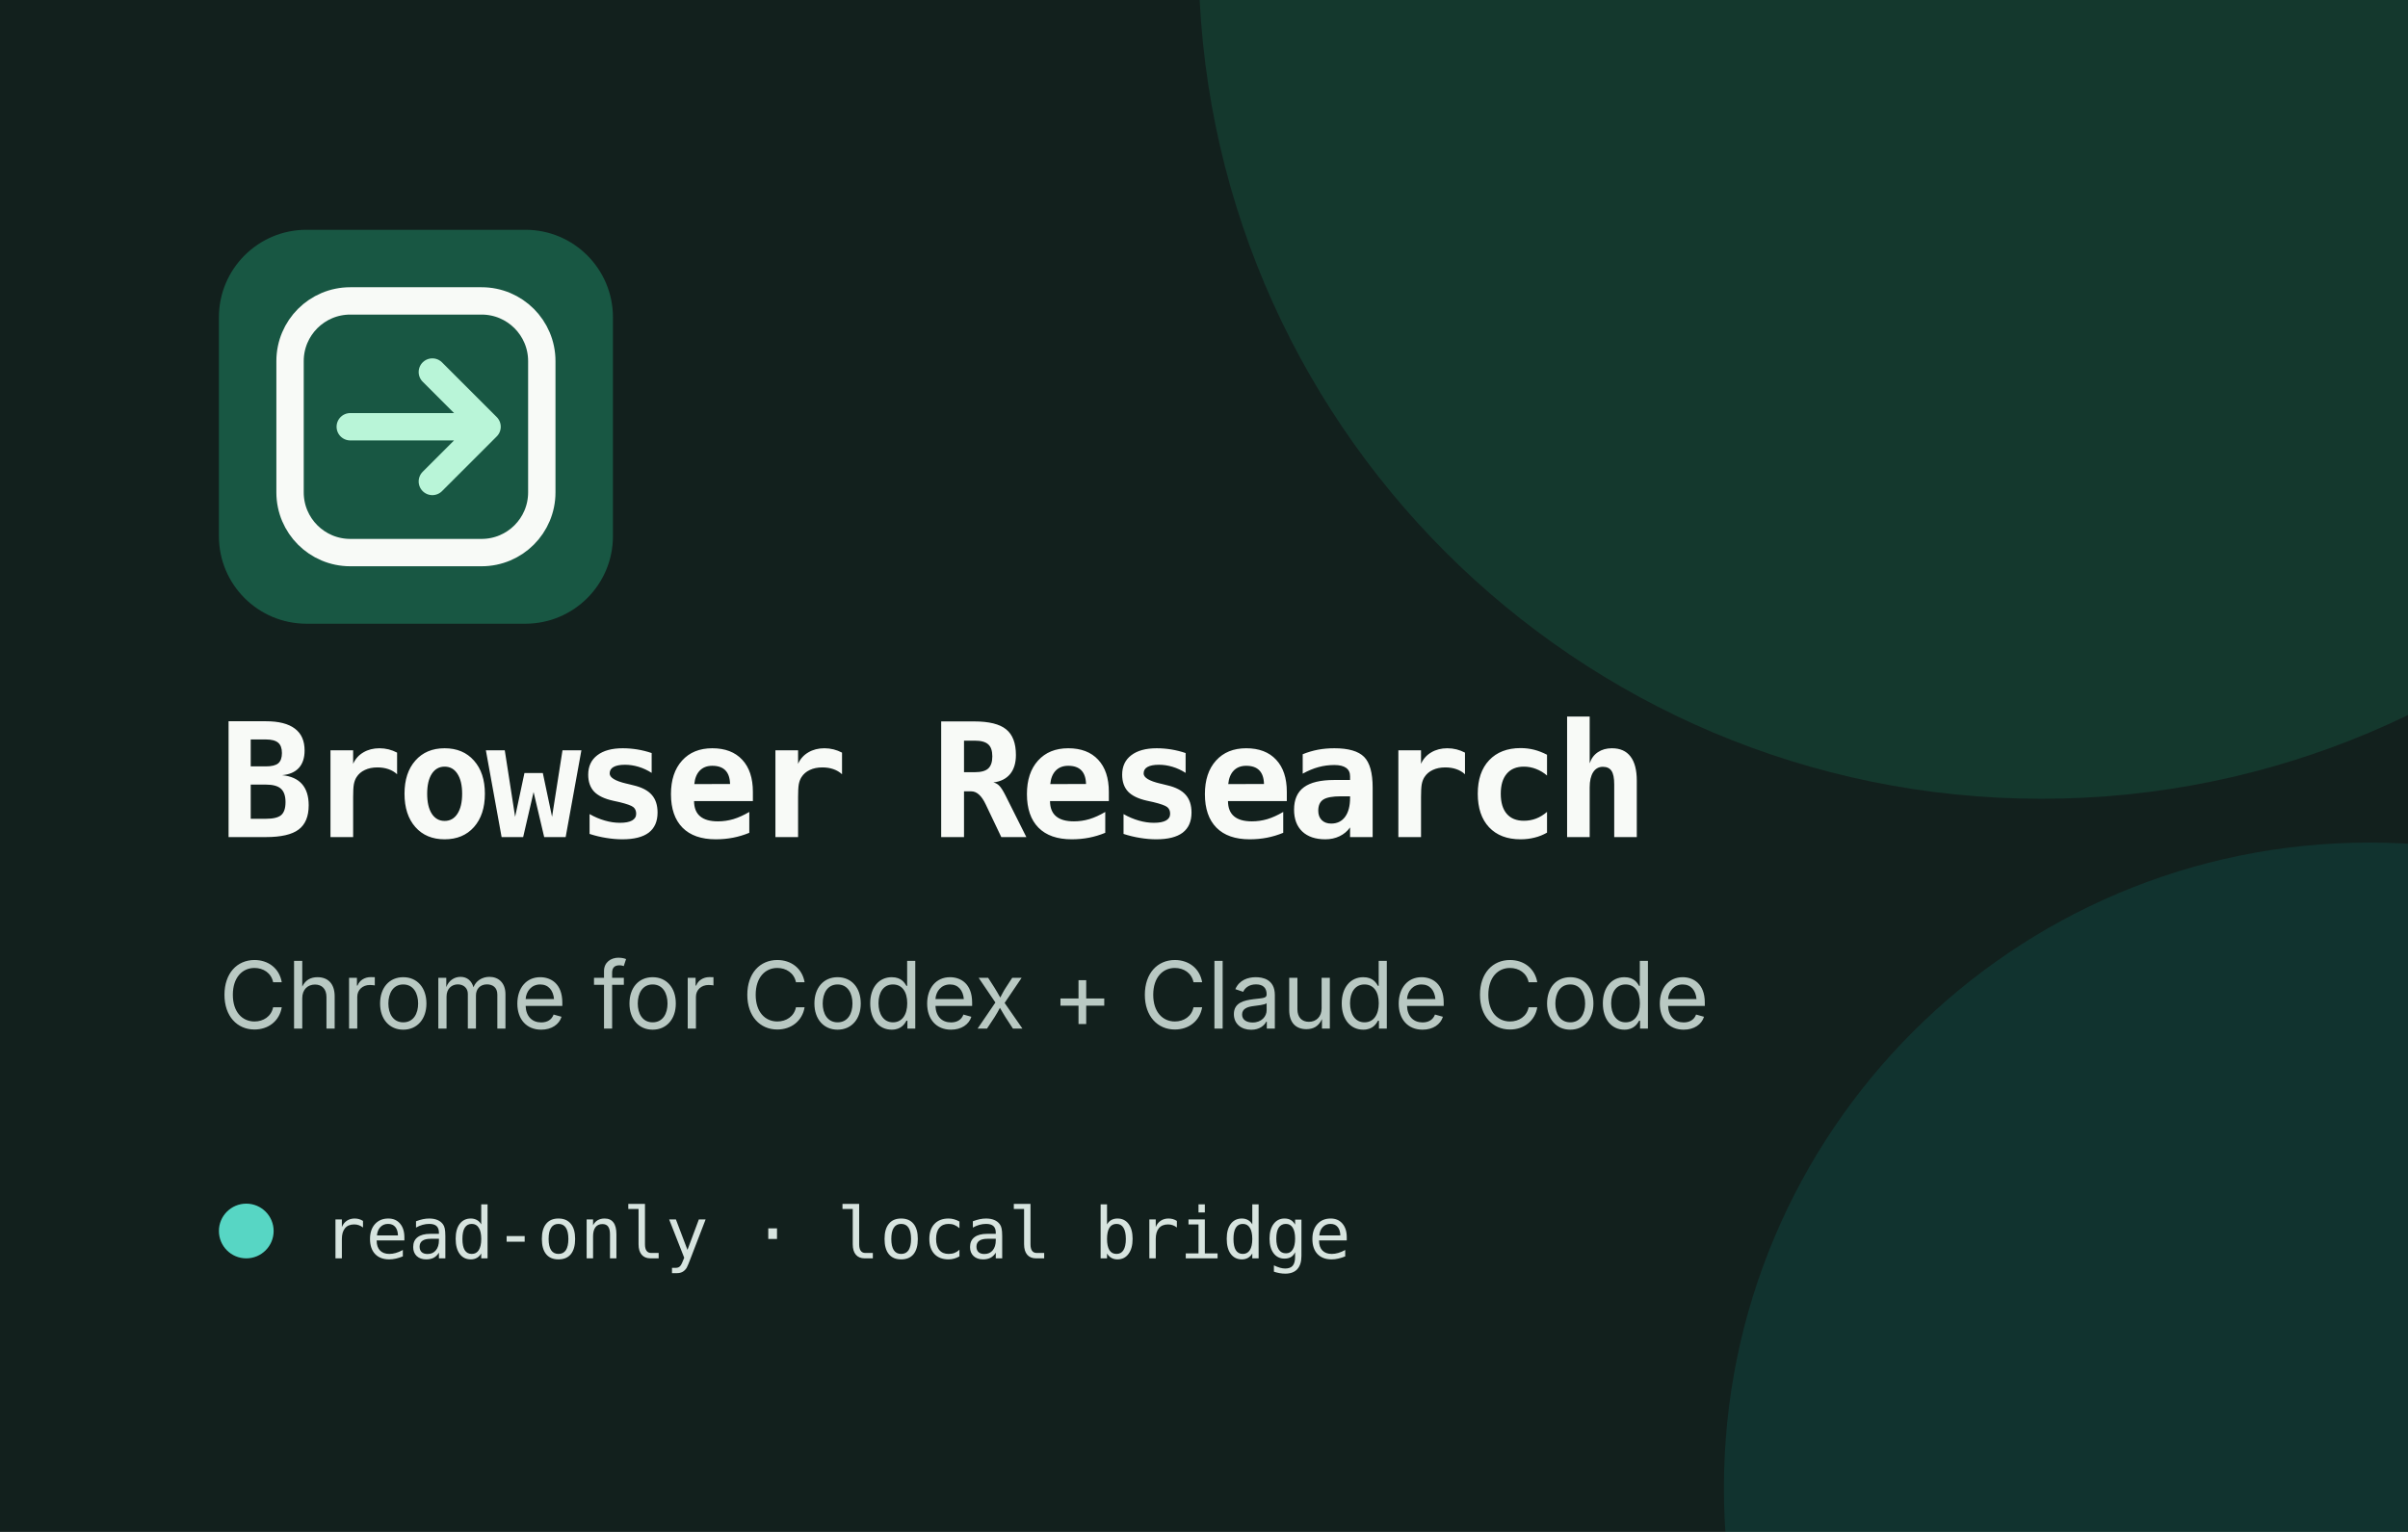
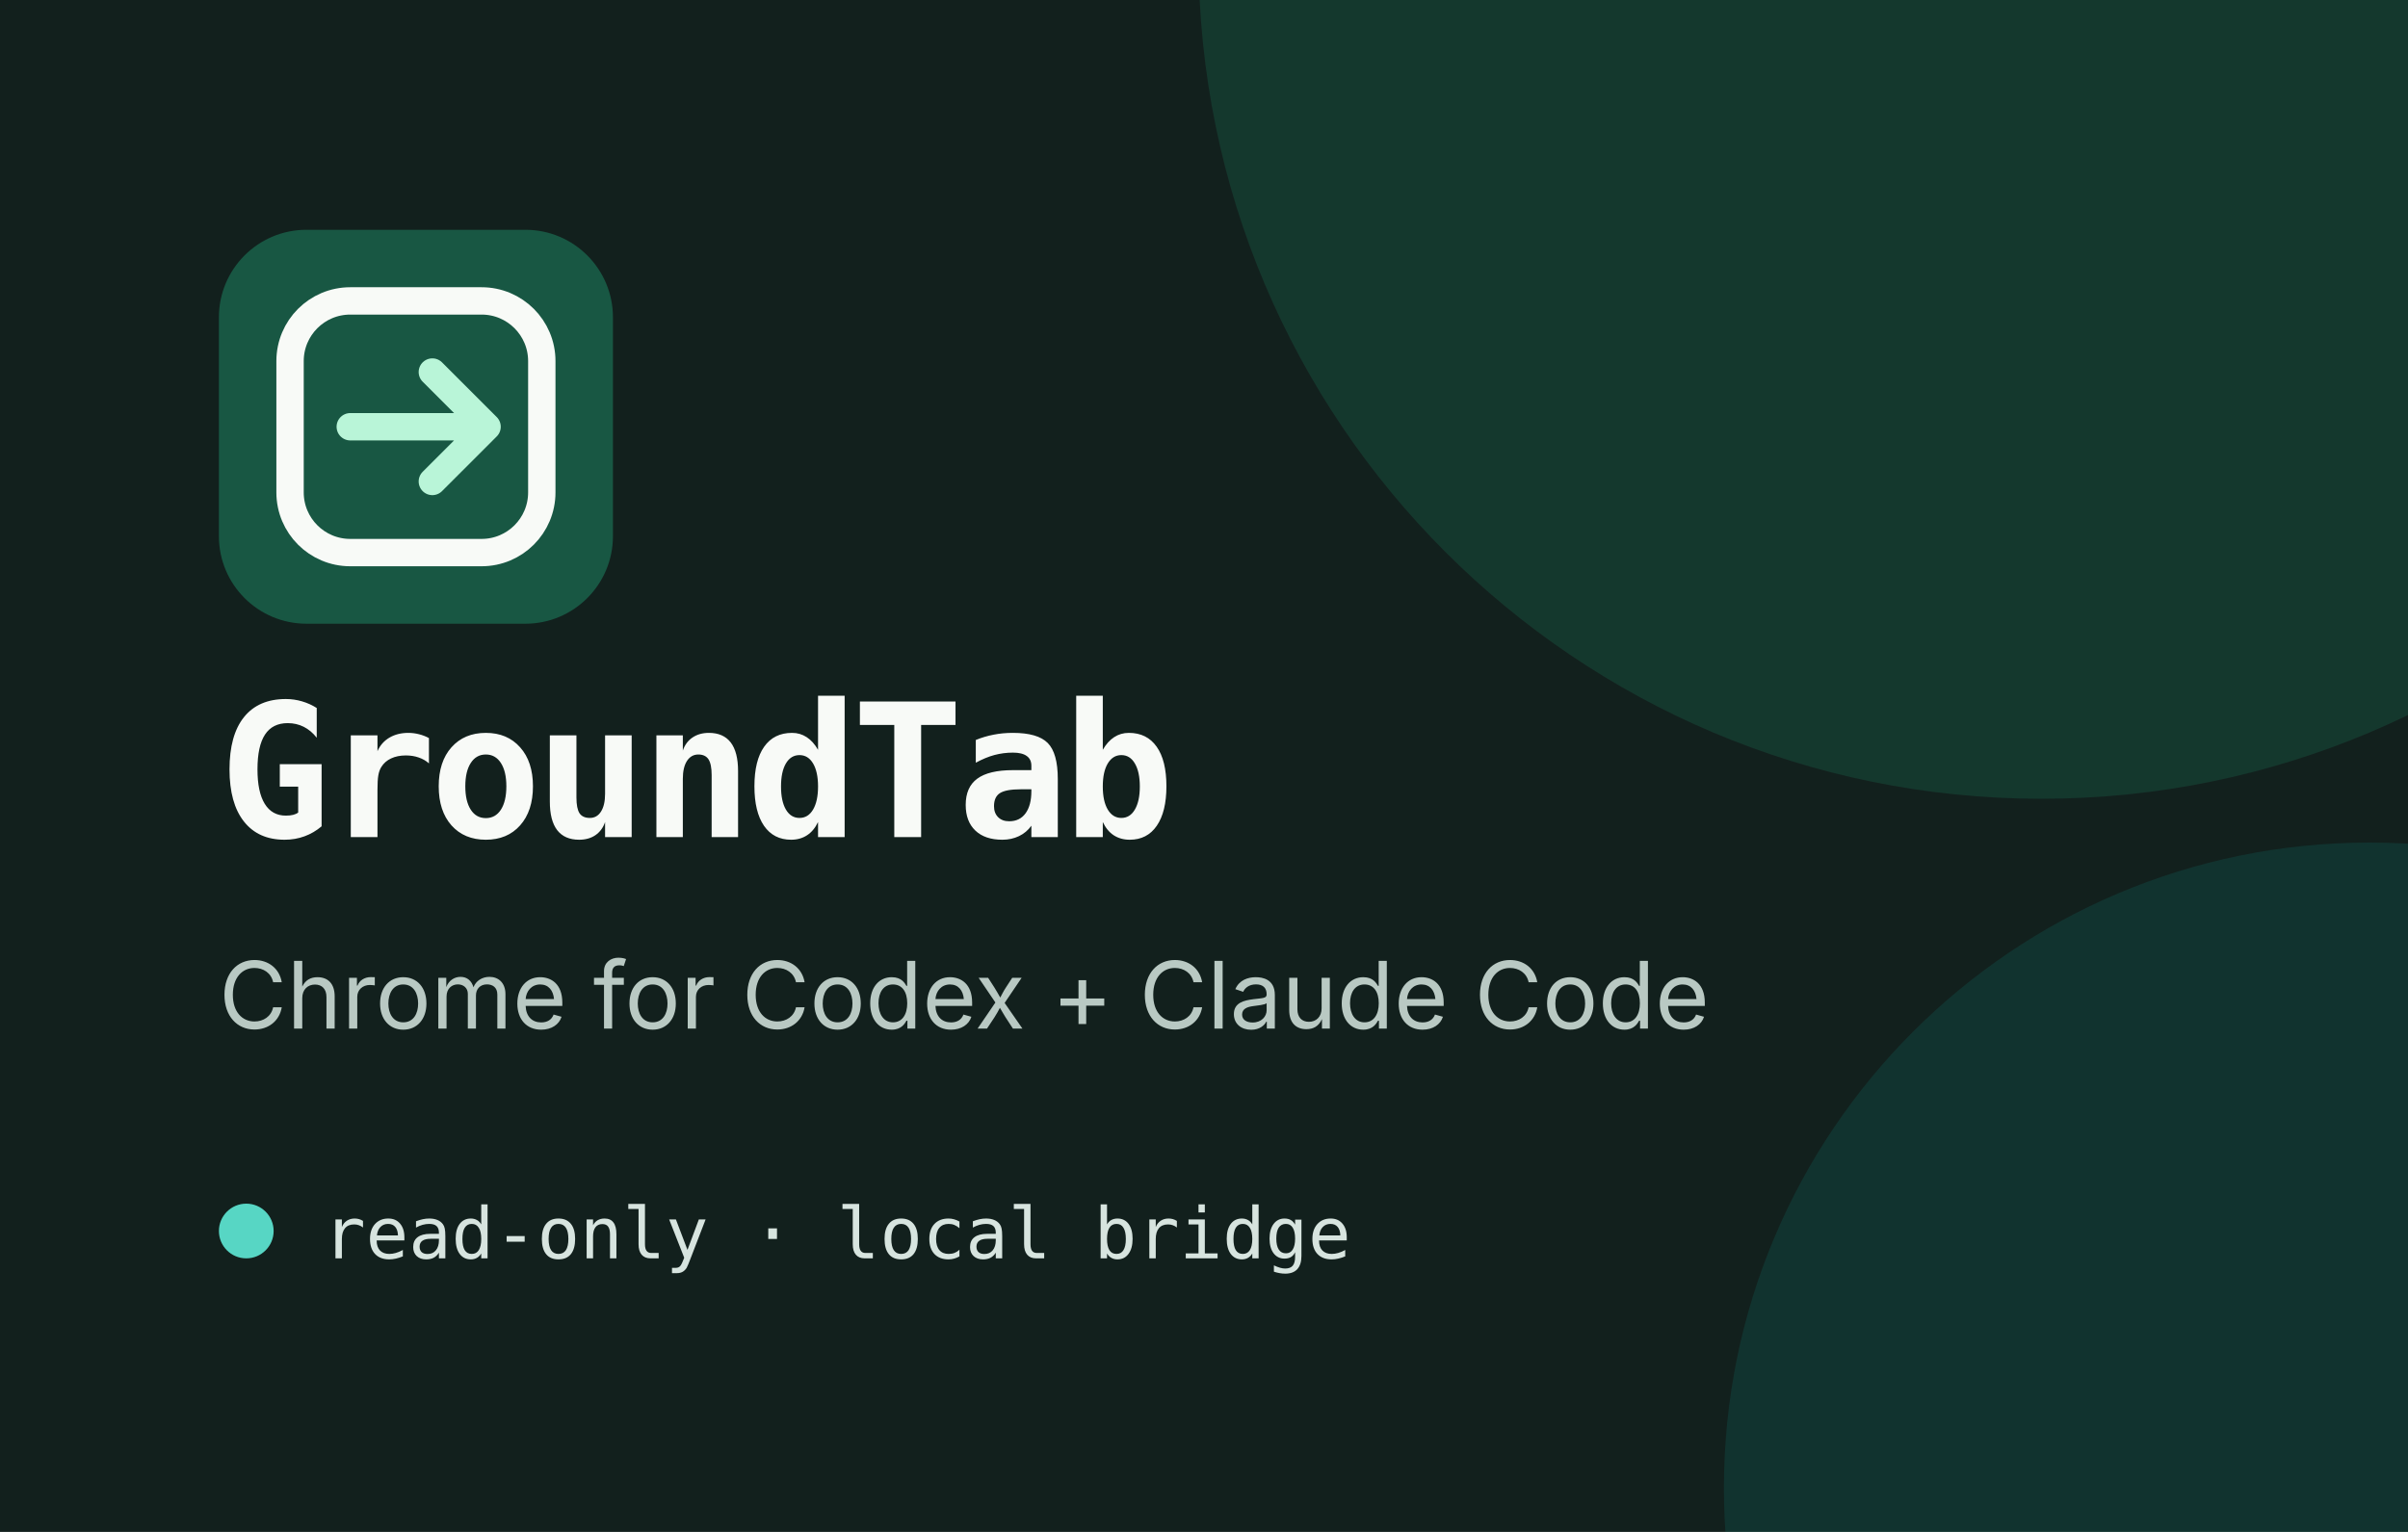
<svg xmlns="http://www.w3.org/2000/svg" width="440" height="280" viewBox="0 0 440 280">
  <rect width="440" height="280" fill="#12201D" />
  <circle cx="373" cy="-8" r="154" fill="#185743" opacity="0.42" />
  <circle cx="433" cy="272" r="118" fill="#0F766E" opacity="0.22" />
  <g transform="translate(40 42)">
    <rect width="72" height="72" rx="16" fill="#185743" />
    <rect x="13" y="13" width="46" height="46" rx="11" fill="none" stroke="#F8FAF7" stroke-width="5" />
    <path d="M24 36h24M39 26l10 10-10 10" fill="none" stroke="#B9F5D8" stroke-width="5" stroke-linecap="round" stroke-linejoin="round" />
  </g>
-   <text x="40" y="153" fill="#F8FAF7" font-family="ui-monospace, SFMono-Regular, Menlo, Consolas, monospace" font-size="29" font-weight="700" letter-spacing="-1.2">Browser Research</text>
+   <text x="40" y="153" fill="#F8FAF7" font-family="ui-monospace, SFMono-Regular, Menlo, Consolas, monospace" font-size="34" font-weight="700" letter-spacing="-1.2">GroundTab</text>
  <text x="40" y="188" fill="#B9C9C3" font-family="system-ui, -apple-system, Segoe UI, sans-serif" font-size="17">Chrome for Codex + Claude Code</text>
  <g transform="translate(40 220)">
    <circle cx="5" cy="5" r="5" fill="#57D6C4" />
    <text x="19" y="10" fill="#D7E4DF" font-family="ui-monospace, SFMono-Regular, Menlo, Consolas, monospace" font-size="13">read-only · local bridge</text>
  </g>
</svg>
